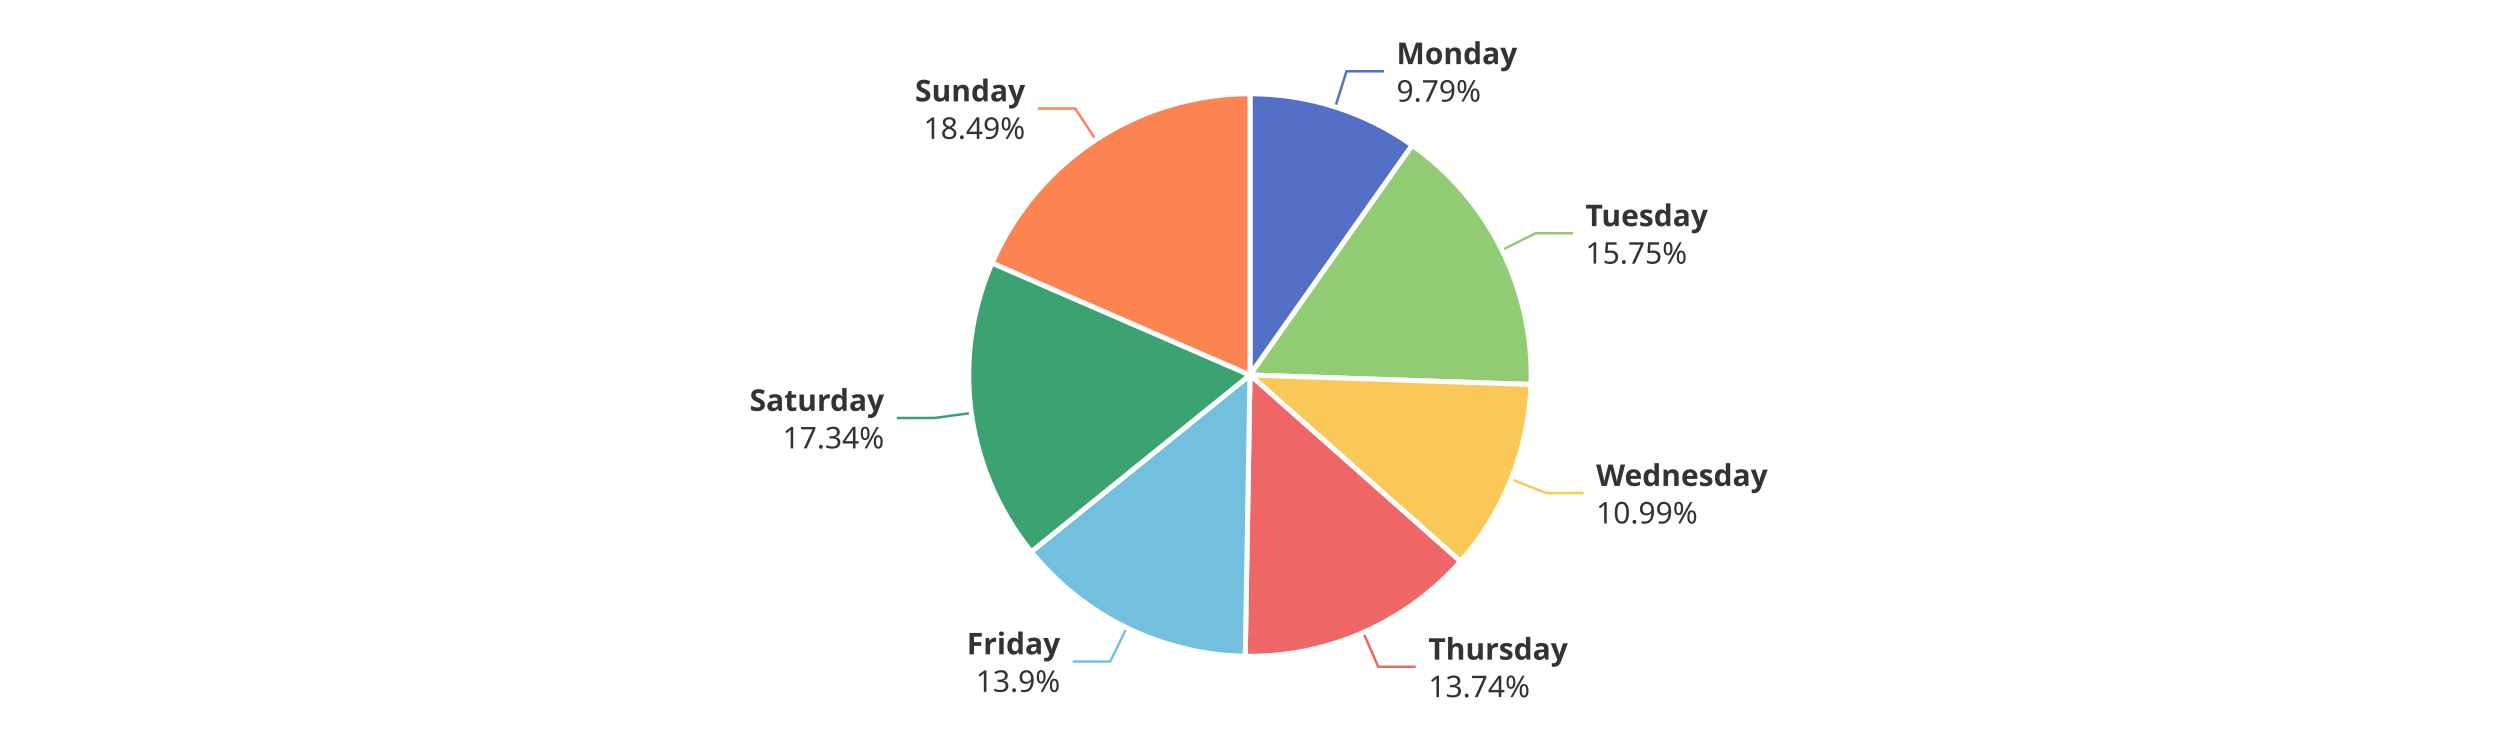
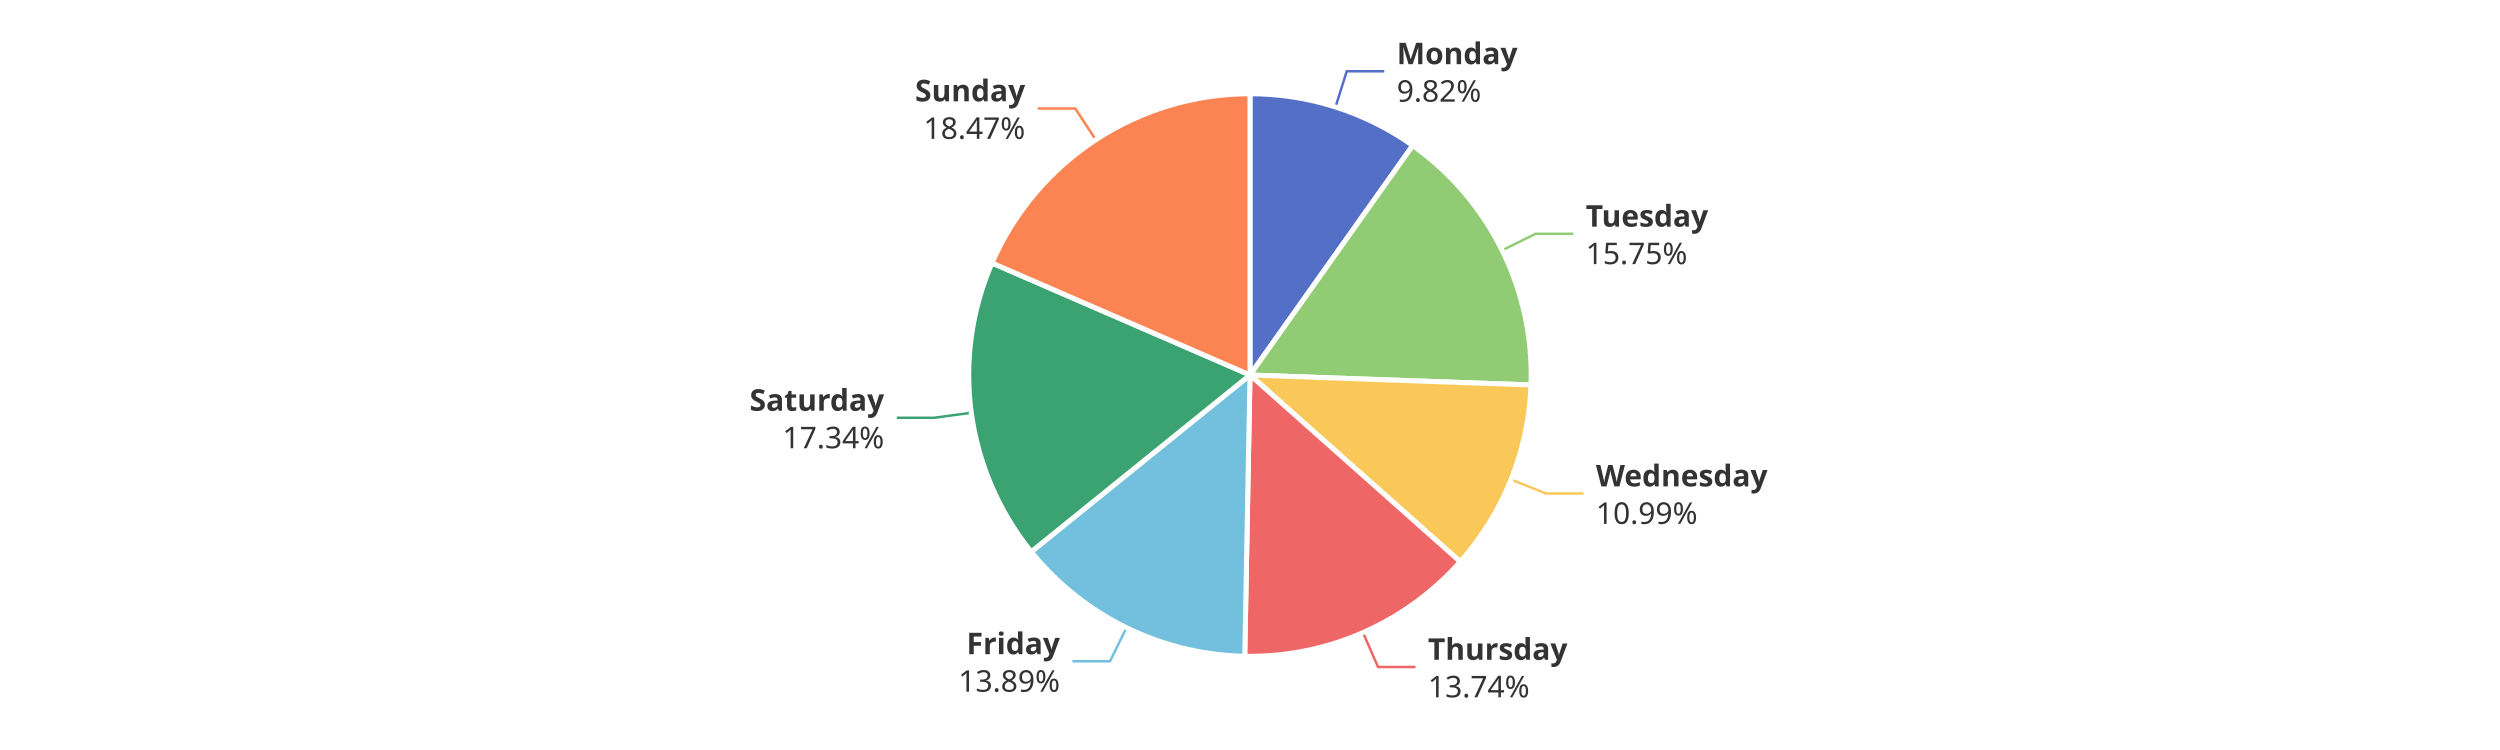
<svg xmlns="http://www.w3.org/2000/svg" width="1000" height="300" version="1.1" baseProfile="full" viewBox="0 0 1000 300">
  <rect width="1000" height="300" x="0" y="0" id="0" fill="#ffffff" />
-   <polyline points="534.1 42.8 538.6 28.5 553.6 28.5" fill="none" stroke="#5470c6" />
-   <polyline points="600.8 100 614.2 93.3 629.2 93.3" fill="none" stroke="#91cc75" />
-   <polyline points="604.5 191.7 618.4 197.2 633.4 197.2" fill="none" stroke="#fac858" />
-   <polyline points="545.3 253 551.3 266.7 566.3 266.7" fill="none" stroke="#ee6666" />
-   <polyline points="450.7 251.1 444.1 264.6 429.1 264.6" fill="none" stroke="#73c0de" />
-   <polyline points="388.5 165.2 373.7 167.2 358.7 167.2" fill="none" stroke="#3ba272" />
+   <polyline points="534.2 42.8 538.7 28.5 553.7 28.5" fill="none" stroke="#5470c6" />
+   <polyline points="600.9 100.1 614.3 93.5 629.3 93.5" fill="none" stroke="#91cc75" />
+   <polyline points="604.4 191.8 618.4 197.4 633.4 197.4" fill="none" stroke="#fac858" />
+   <polyline points="545.2 253 551.2 266.8 566.2 266.8" fill="none" stroke="#ee6666" />
+   <polyline points="450.6 251.1 444 264.5 429 264.5" fill="none" stroke="#73c0de" />
+   <polyline points="388.5 165.1 373.7 167.1 358.7 167.1" fill="none" stroke="#3ba272" />
  <polyline points="438.3 55.9 430.1 43.4 415.1 43.4" fill="none" stroke="#fc8452" />
-   <path d="M500 37.5A112.5 112.5 0 0 1 564.9 58.1L500 150Z" fill="#5470c6" stroke="#fff" stroke-width="2" stroke-linejoin="round" />
-   <path d="M564.9 58.1A112.5 112.5 0 0 1 612.4 153.8L500 150Z" fill="#91cc75" stroke="#fff" stroke-width="2" stroke-linejoin="round" />
-   <path d="M612.4 153.8A112.5 112.5 0 0 1 584.2 224.6L500 150Z" fill="#fac858" stroke="#fff" stroke-width="2" stroke-linejoin="round" />
-   <path d="M584.2 224.6A112.5 112.5 0 0 1 498.1 262.5L500 150Z" fill="#ee6666" stroke="#fff" stroke-width="2" stroke-linejoin="round" />
-   <path d="M498.1 262.5A112.5 112.5 0 0 1 412.5 220.7L500 150Z" fill="#73c0de" stroke="#fff" stroke-width="2" stroke-linejoin="round" />
+   <path d="M500 37.5A112.5 112.5 0 0 1 565.1 58.2L500 150Z" fill="#5470c6" stroke="#fff" stroke-width="2" stroke-linejoin="round" />
+   <path d="M565.1 58.2A112.5 112.5 0 0 1 612.4 154L500 150Z" fill="#91cc75" stroke="#fff" stroke-width="2" stroke-linejoin="round" />
+   <path d="M612.4 154A112.5 112.5 0 0 1 584.1 224.7L500 150Z" fill="#fac858" stroke="#fff" stroke-width="2" stroke-linejoin="round" />
+   <path d="M584.1 224.7A112.5 112.5 0 0 1 497.9 262.5L500 150Z" fill="#ee6666" stroke="#fff" stroke-width="2" stroke-linejoin="round" />
+   <path d="M497.9 262.5A112.5 112.5 0 0 1 412.5 220.7L500 150Z" fill="#73c0de" stroke="#fff" stroke-width="2" stroke-linejoin="round" />
  <path d="M412.5 220.7A112.5 112.5 0 0 1 396.8 105.2L500 150Z" fill="#3ba272" stroke="#fff" stroke-width="2" stroke-linejoin="round" />
  <path d="M396.8 105.2A112.5 112.5 0 0 1 500 37.5L500 150Z" fill="#fc8452" stroke="#fff" stroke-width="2" stroke-linejoin="round" />
-   <path d="M0 -15l42.8 0l0 30l-42.8 0Z" transform="translate(558.6026 28.4842)" fill="none" />
-   <text dominant-baseline="central" text-anchor="start" style="font-size:12px;font-family:sans-serif;font-weight:bold;" y="-7.5" transform="translate(558.6026 28.4842)" fill="#333" stroke="rgb(255,255,255)" stroke-width="2" paint-order="stroke" stroke-miterlimit="2">Monday</text>
-   <text dominant-baseline="central" text-anchor="start" style="font-size:12px;font-family:sans-serif;" y="7.5" transform="translate(558.6026 28.4842)" fill="#333" stroke="rgb(255,255,255)" stroke-width="2" paint-order="stroke" stroke-miterlimit="2">9.79%</text>
-   <path d="M0 -15l46.2 0l0 30l-46.2 0Z" transform="translate(634.2036 93.3097)" fill="none" />
-   <text dominant-baseline="central" text-anchor="start" style="font-size:12px;font-family:sans-serif;font-weight:bold;" y="-7.5" transform="translate(634.2036 93.3097)" fill="#333" stroke="rgb(255,255,255)" stroke-width="2" paint-order="stroke" stroke-miterlimit="2">Tuesday</text>
-   <text dominant-baseline="central" text-anchor="start" style="font-size:12px;font-family:sans-serif;" y="7.5" transform="translate(634.2036 93.3097)" fill="#333" stroke="rgb(255,255,255)" stroke-width="2" paint-order="stroke" stroke-miterlimit="2">15.75%</text>
-   <path d="M0 -15l63.6 0l0 30l-63.6 0Z" transform="translate(638.4338 197.2196)" fill="none" />
-   <text dominant-baseline="central" text-anchor="start" style="font-size:12px;font-family:sans-serif;font-weight:bold;" y="-7.5" transform="translate(638.4338 197.2196)" fill="#333" stroke="rgb(255,255,255)" stroke-width="2" paint-order="stroke" stroke-miterlimit="2">Wednesday</text>
-   <text dominant-baseline="central" text-anchor="start" style="font-size:12px;font-family:sans-serif;" y="7.5" transform="translate(638.4338 197.2196)" fill="#333" stroke="rgb(255,255,255)" stroke-width="2" paint-order="stroke" stroke-miterlimit="2">10.99%</text>
-   <path d="M0 -15l50.2 0l0 30l-50.2 0Z" transform="translate(571.3387 266.7073)" fill="none" />
-   <text dominant-baseline="central" text-anchor="start" style="font-size:12px;font-family:sans-serif;font-weight:bold;" y="-7.5" transform="translate(571.3387 266.7073)" fill="#333" stroke="rgb(255,255,255)" stroke-width="2" paint-order="stroke" stroke-miterlimit="2">Thursday</text>
-   <text dominant-baseline="central" text-anchor="start" style="font-size:12px;font-family:sans-serif;" y="7.5" transform="translate(571.3387 266.7073)" fill="#333" stroke="rgb(255,255,255)" stroke-width="2" paint-order="stroke" stroke-miterlimit="2">13.74%</text>
-   <path d="M-34.2 -15l34.2 0l0 30l-34.2 0Z" transform="translate(424.0825 264.5839)" fill="none" />
-   <text dominant-baseline="central" text-anchor="end" style="font-size:12px;font-family:sans-serif;font-weight:bold;" y="-7.5" transform="translate(424.0825 264.5839)" fill="#333" stroke="rgb(255,255,255)" stroke-width="2" paint-order="stroke" stroke-miterlimit="2">Friday</text>
-   <text dominant-baseline="central" text-anchor="end" style="font-size:12px;font-family:sans-serif;" y="7.5" transform="translate(424.0825 264.5839)" fill="#333" stroke="rgb(255,255,255)" stroke-width="2" paint-order="stroke" stroke-miterlimit="2">13.9%</text>
-   <path d="M-48.2 -15l48.2 0l0 30l-48.2 0Z" transform="translate(353.6645 167.193)" fill="none" />
-   <text dominant-baseline="central" text-anchor="end" style="font-size:12px;font-family:sans-serif;font-weight:bold;" y="-7.5" transform="translate(353.6645 167.193)" fill="#333" stroke="rgb(255,255,255)" stroke-width="2" paint-order="stroke" stroke-miterlimit="2">Saturday</text>
-   <text dominant-baseline="central" text-anchor="end" style="font-size:12px;font-family:sans-serif;" y="7.5" transform="translate(353.6645 167.193)" fill="#333" stroke="rgb(255,255,255)" stroke-width="2" paint-order="stroke" stroke-miterlimit="2">17.34%</text>
-   <path d="M-40.9 -15l40.9 0l0 30l-40.9 0Z" transform="translate(410.0604 43.3947)" fill="none" />
-   <text dominant-baseline="central" text-anchor="end" style="font-size:12px;font-family:sans-serif;font-weight:bold;" y="-7.5" transform="translate(410.0604 43.3947)" fill="#333" stroke="rgb(255,255,255)" stroke-width="2" paint-order="stroke" stroke-miterlimit="2">Sunday</text>
-   <text dominant-baseline="central" text-anchor="end" style="font-size:12px;font-family:sans-serif;" y="7.5" transform="translate(410.0604 43.3947)" fill="#333" stroke="rgb(255,255,255)" stroke-width="2" paint-order="stroke" stroke-miterlimit="2">18.49%</text>
+   <path d="M0 -15l42.8 0l0 30l-42.8 0Z" transform="translate(558.7096 28.5182)" fill="none" />
+   <text dominant-baseline="central" text-anchor="start" style="font-size:12px;font-family:sans-serif;font-weight:bold;" y="-7.5" transform="translate(558.7096 28.5182)" fill="#333" stroke="rgb(255,255,255)" stroke-width="2" paint-order="stroke" stroke-miterlimit="2">Monday</text>
+   <text dominant-baseline="central" text-anchor="start" style="font-size:12px;font-family:sans-serif;" y="7.5" transform="translate(558.7096 28.5182)" fill="#333" stroke="rgb(255,255,255)" stroke-width="2" paint-order="stroke" stroke-miterlimit="2">9.82%</text>
+   <path d="M0 -15l46.2 0l0 30l-46.2 0Z" transform="translate(634.2977 93.4997)" fill="none" />
+   <text dominant-baseline="central" text-anchor="start" style="font-size:12px;font-family:sans-serif;font-weight:bold;" y="-7.5" transform="translate(634.2977 93.4997)" fill="#333" stroke="rgb(255,255,255)" stroke-width="2" paint-order="stroke" stroke-miterlimit="2">Tuesday</text>
+   <text dominant-baseline="central" text-anchor="start" style="font-size:12px;font-family:sans-serif;" y="7.5" transform="translate(634.2977 93.4997)" fill="#333" stroke="rgb(255,255,255)" stroke-width="2" paint-order="stroke" stroke-miterlimit="2">15.75%</text>
+   <path d="M0 -15l63.6 0l0 30l-63.6 0Z" transform="translate(638.3631 197.3965)" fill="none" />
+   <text dominant-baseline="central" text-anchor="start" style="font-size:12px;font-family:sans-serif;font-weight:bold;" y="-7.5" transform="translate(638.3631 197.3965)" fill="#333" stroke="rgb(255,255,255)" stroke-width="2" paint-order="stroke" stroke-miterlimit="2">Wednesday</text>
+   <text dominant-baseline="central" text-anchor="start" style="font-size:12px;font-family:sans-serif;" y="7.5" transform="translate(638.3631 197.3965)" fill="#333" stroke="rgb(255,255,255)" stroke-width="2" paint-order="stroke" stroke-miterlimit="2">10.99%</text>
+   <path d="M0 -15l50.2 0l0 30l-50.2 0Z" transform="translate(571.1824 266.7759)" fill="none" />
+   <text dominant-baseline="central" text-anchor="start" style="font-size:12px;font-family:sans-serif;font-weight:bold;" y="-7.5" transform="translate(571.1824 266.7759)" fill="#333" stroke="rgb(255,255,255)" stroke-width="2" paint-order="stroke" stroke-miterlimit="2">Thursday</text>
+   <text dominant-baseline="central" text-anchor="start" style="font-size:12px;font-family:sans-serif;" y="7.5" transform="translate(571.1824 266.7759)" fill="#333" stroke="rgb(255,255,255)" stroke-width="2" paint-order="stroke" stroke-miterlimit="2">13.74%</text>
+   <path d="M-40.9 -15l40.9 0l0 30l-40.9 0Z" transform="translate(423.9849 264.5363)" fill="none" />
+   <text dominant-baseline="central" text-anchor="end" style="font-size:12px;font-family:sans-serif;font-weight:bold;" y="-7.5" transform="translate(423.9849 264.5363)" fill="#333" stroke="rgb(255,255,255)" stroke-width="2" paint-order="stroke" stroke-miterlimit="2">Friday</text>
+   <text dominant-baseline="central" text-anchor="end" style="font-size:12px;font-family:sans-serif;" y="7.5" transform="translate(423.9849 264.5363)" fill="#333" stroke="rgb(255,255,255)" stroke-width="2" paint-order="stroke" stroke-miterlimit="2">13.89%</text>
+   <path d="M-48.2 -15l48.2 0l0 30l-48.2 0Z" transform="translate(353.6587 167.1499)" fill="none" />
+   <text dominant-baseline="central" text-anchor="end" style="font-size:12px;font-family:sans-serif;font-weight:bold;" y="-7.5" transform="translate(353.6587 167.1499)" fill="#333" stroke="rgb(255,255,255)" stroke-width="2" paint-order="stroke" stroke-miterlimit="2">Saturday</text>
+   <text dominant-baseline="central" text-anchor="end" style="font-size:12px;font-family:sans-serif;" y="7.5" transform="translate(353.6587 167.1499)" fill="#333" stroke="rgb(255,255,255)" stroke-width="2" paint-order="stroke" stroke-miterlimit="2">17.34%</text>
+   <path d="M-40.9 -15l40.9 0l0 30l-40.9 0Z" transform="translate(410.0728 43.3865)" fill="none" />
+   <text dominant-baseline="central" text-anchor="end" style="font-size:12px;font-family:sans-serif;font-weight:bold;" y="-7.5" transform="translate(410.0728 43.3865)" fill="#333" stroke="rgb(255,255,255)" stroke-width="2" paint-order="stroke" stroke-miterlimit="2">Sunday</text>
+   <text dominant-baseline="central" text-anchor="end" style="font-size:12px;font-family:sans-serif;" y="7.5" transform="translate(410.0728 43.3865)" fill="#333" stroke="rgb(255,255,255)" stroke-width="2" paint-order="stroke" stroke-miterlimit="2">18.47%</text>
</svg>
